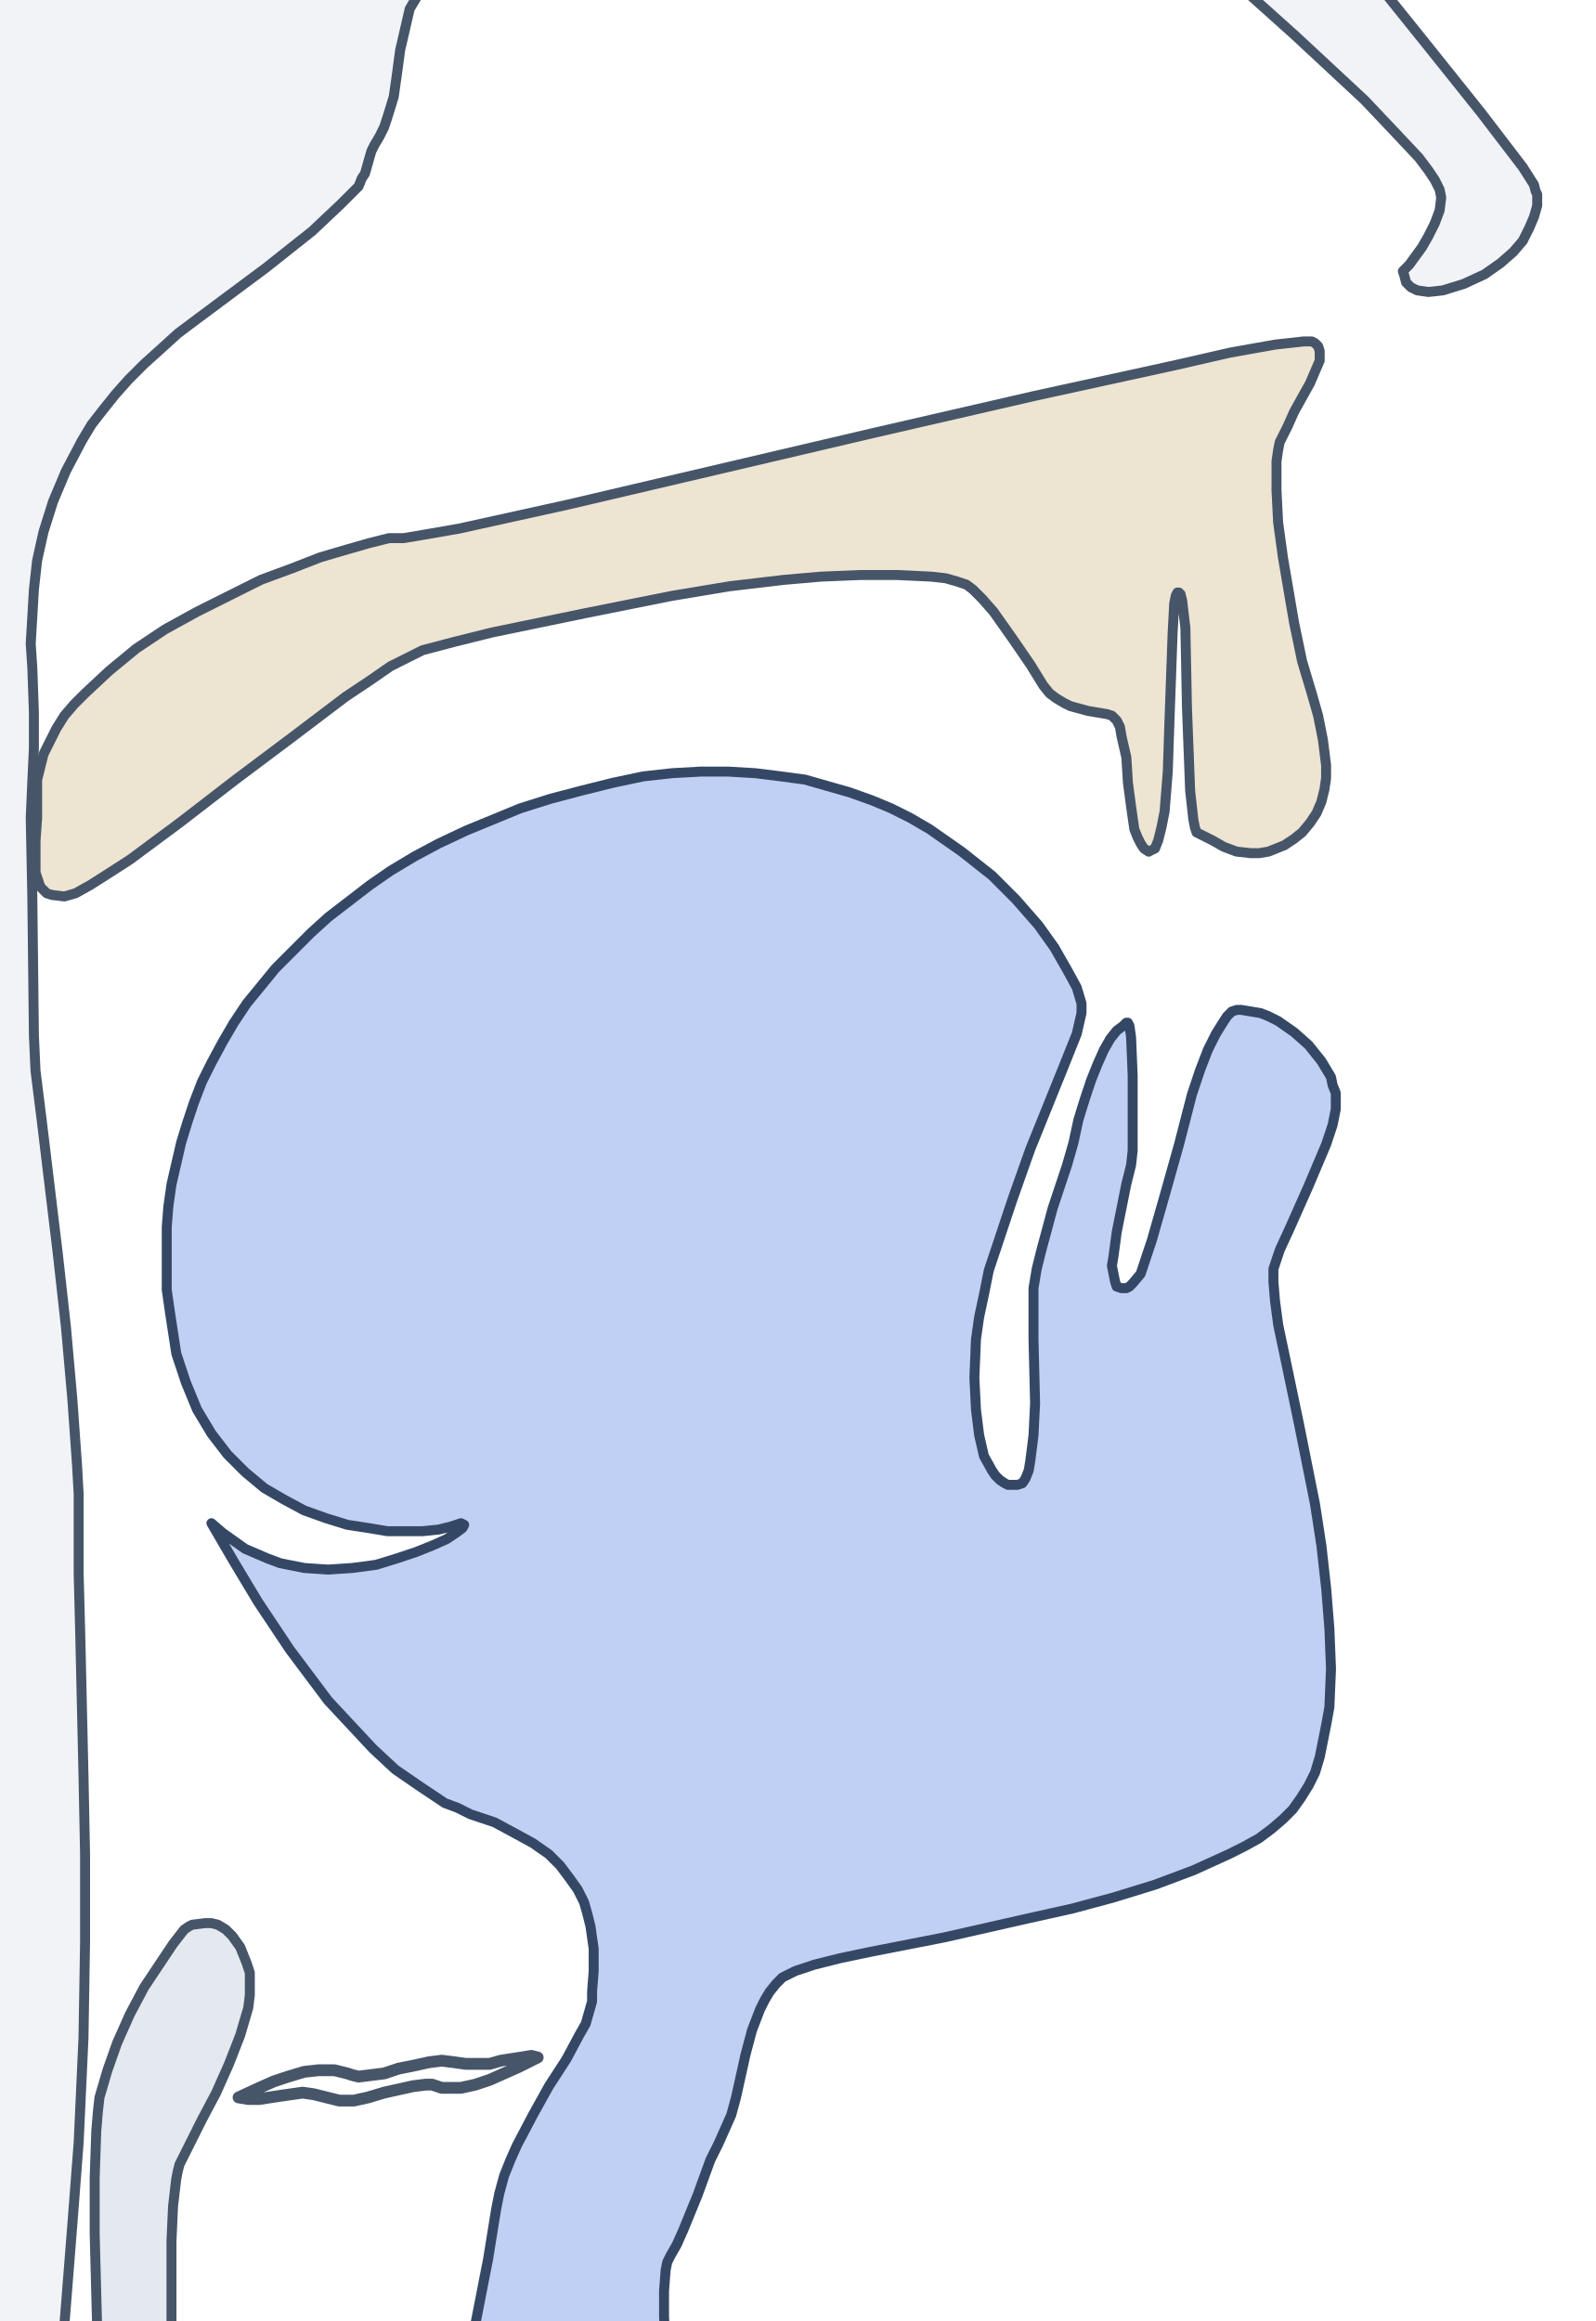
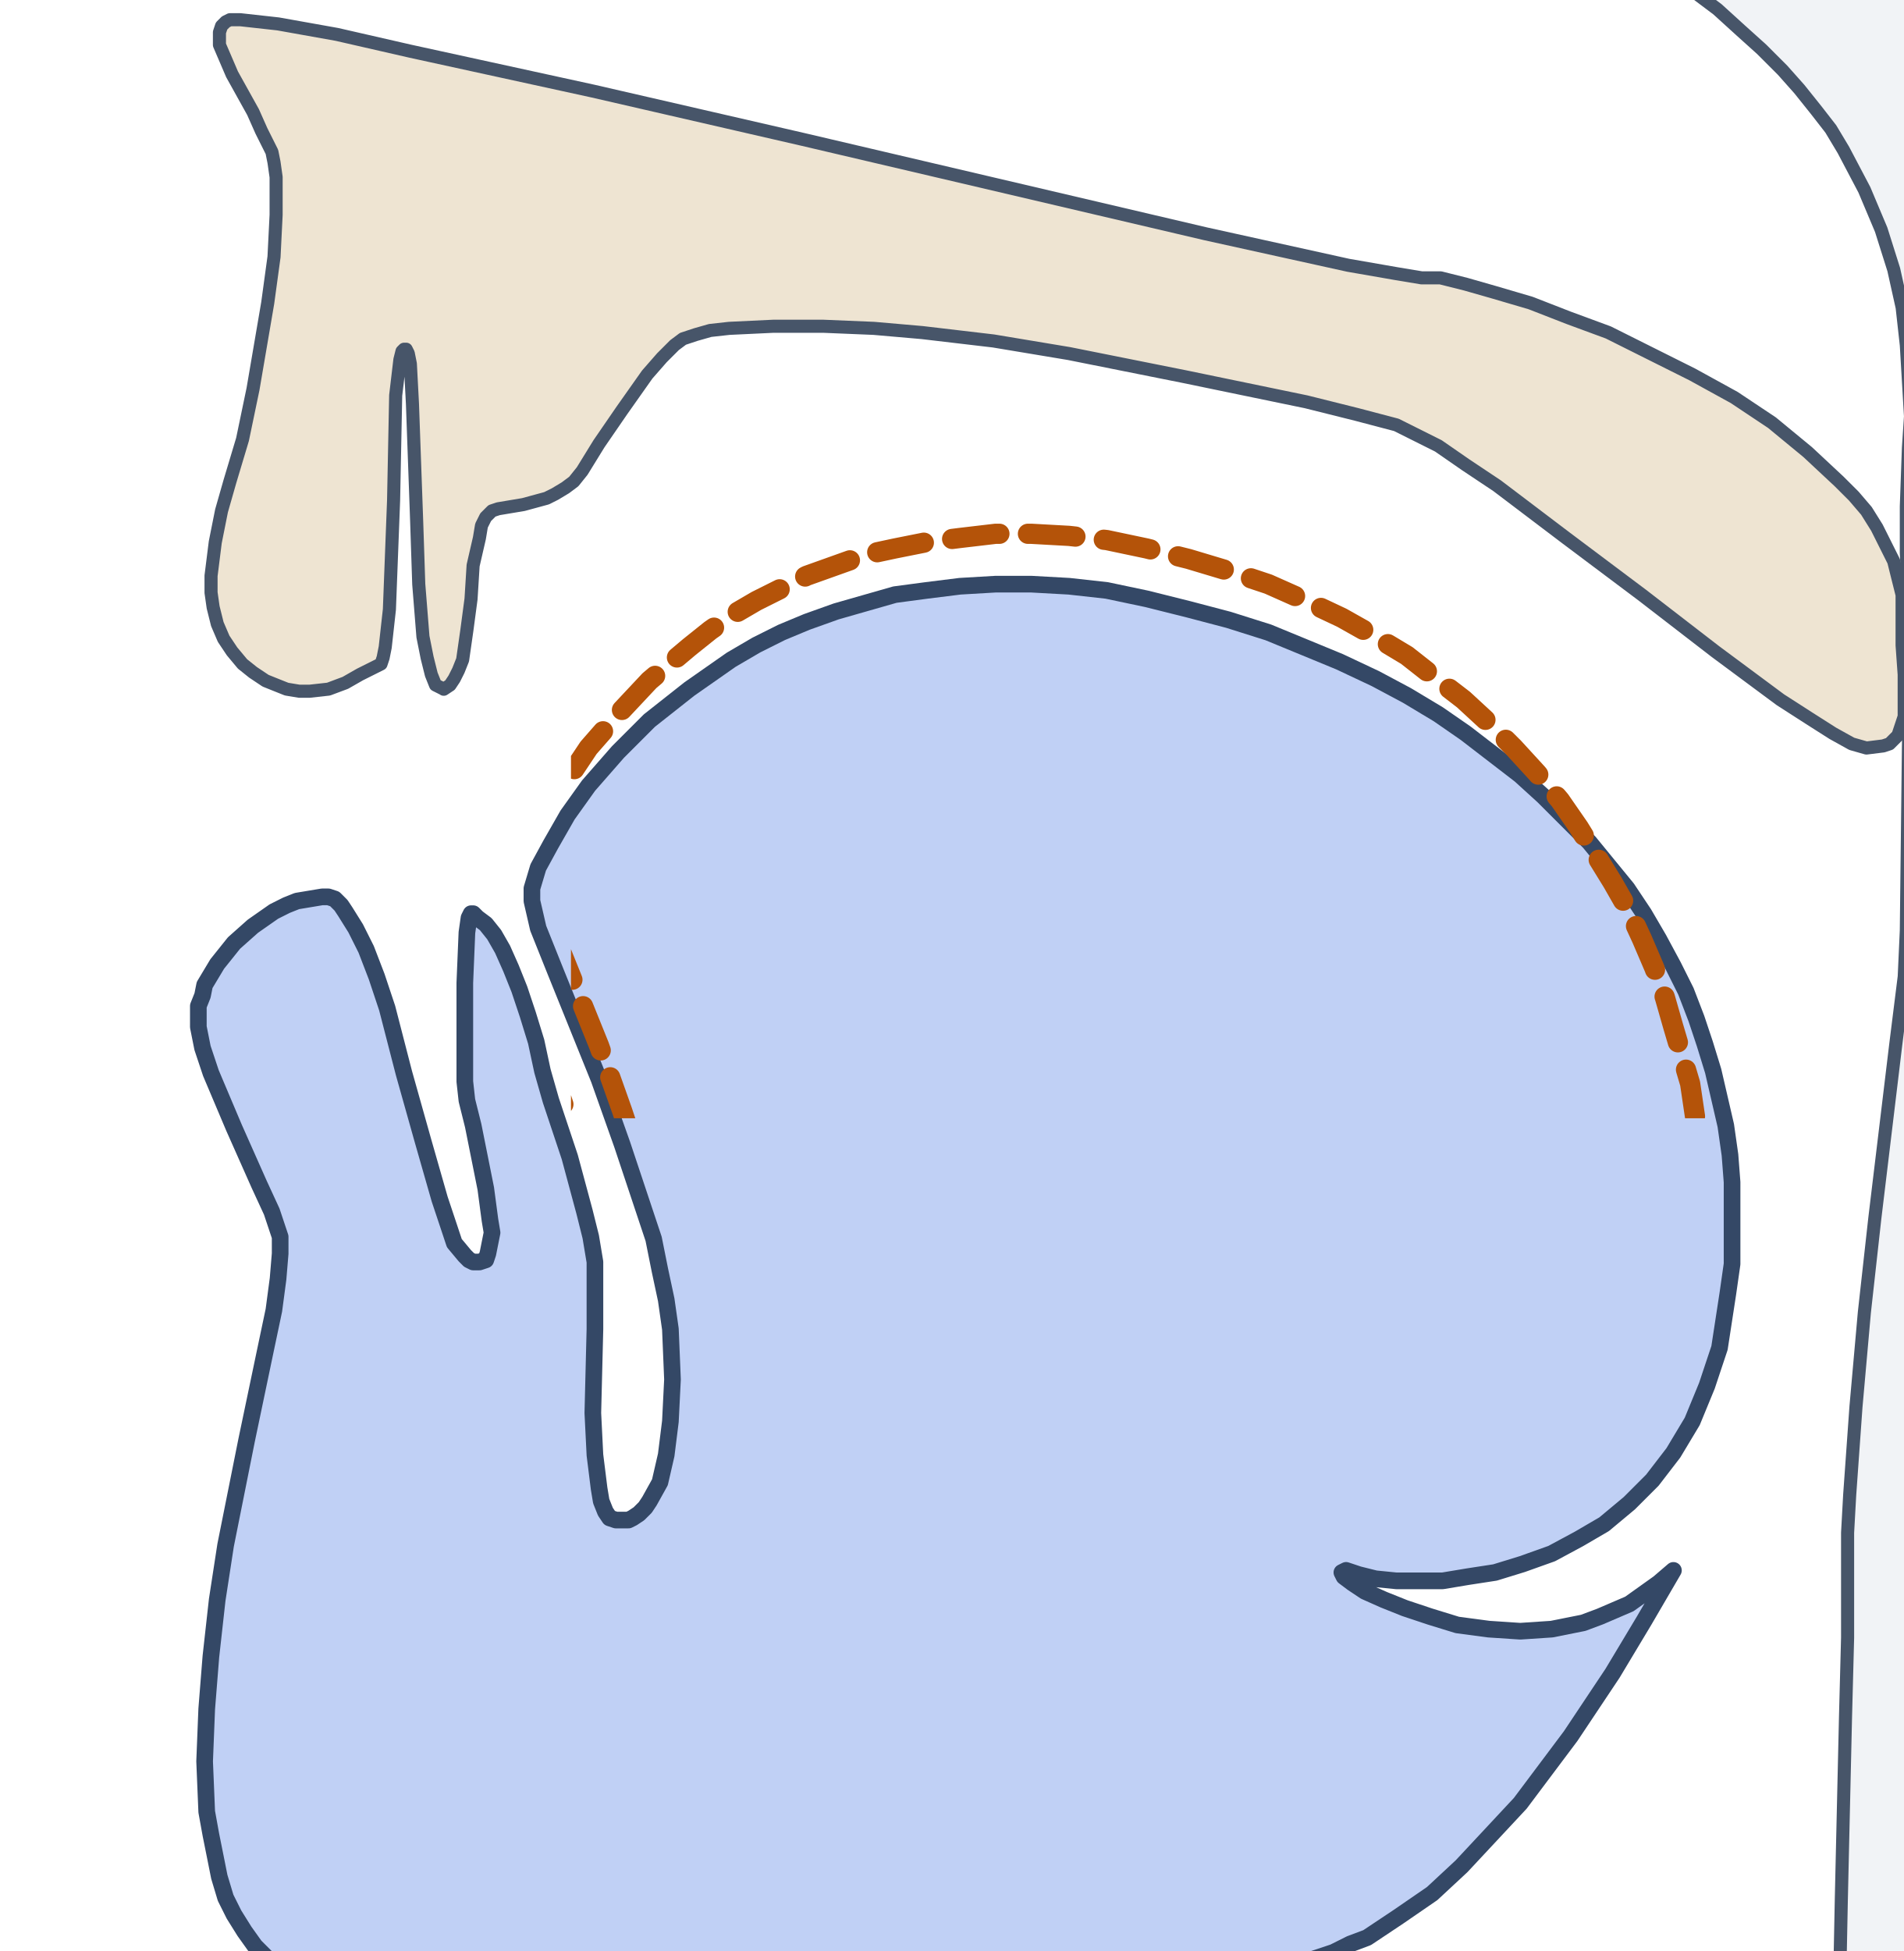
- <svg xmlns="http://www.w3.org/2000/svg" viewBox="88 90 88 128" id="svg2" height="640" width="440" version="1.0">
-   <defs id="defs4">
-     <pattern y="0" x="0" height="6" width="6" patternUnits="userSpaceOnUse" id="WMFhbasepattern" />
+ <svg xmlns="http://www.w3.org/2000/svg" width="400" height="410" viewBox="10 108 80 82" version="1.1">
+   <defs>
+     <clipPath id="comparison-region">
+       <rect x="98" y="120" width="48" height="35" />
+     </clipPath>
  </defs>
-   <path id="path7" d="m 98.249,244.475 0,0 -0.176,-5.115 -0.441,-11.465 -0.177,-6.262 0,-5.644 0,-2.381 0.088,-1.94 0.176,-1.499 0.088,-0.441 0.088,-0.353 0,0 1.235,-2.469 0.794,-1.499 0.706,-1.587 0.618,-1.588 0.441,-1.499 0.088,-0.706 0,-0.618 0,-0.617 -0.176,-0.529 0,0 -0.353,-0.882 -0.441,-0.617 -0.353,-0.353 -0.441,-0.265 -0.353,-0.088 -0.353,0 -0.706,0.088 0,0 -0.176,0.088 -0.265,0.177 -0.617,0.794 -0.706,1.058 -0.882,1.323 -0.794,1.499 -0.706,1.587 -0.529,1.499 -0.441,1.499 0,0 -0.088,0.794 -0.088,1.058 -0.088,2.558 0,3.087 0.088,3.352 0.176,6.791 0,2.91 0,2.381 0,0 -0.176,9.878 -0.088,5.997 5.027,0 z" style="fill:#e4e9ef;fill-opacity:1;fill-rule:nonzero;stroke:#475569;stroke-width:0.55;stroke-linecap:round;stroke-linejoin:round;stroke-miterlimit:4;stroke-dasharray:none;stroke-opacity:1" />
-   <path id="path9" d="m 88.988,244.475 0,0 1.499,-14.199 1.058,-11.994 0.441,-5.556 0.353,-4.586 0,0 0.264,-5.732 0.088,-5.292 0,-4.851 -0.088,-4.41 -0.176,-7.673 -0.088,-3.352 0,-2.91 0,0 0,-1.499 -0.088,-1.588 -0.264,-3.704 -0.353,-3.969 -0.441,-3.969 -0.882,-7.32 -0.353,-2.822 -0.088,-1.94 0,0 -0.088,-7.673 -0.088,-4.321 0.088,-2.029 0.088,-1.852 0,0 0,-0.97 0,-0.97 -0.088,-2.469 -0.088,-1.323 0.088,-1.499 0.088,-1.499 0.176,-1.587 0.353,-1.588 0.529,-1.676 0.706,-1.676 0.882,-1.676 0.529,-0.882 0.617,-0.794 0.706,-0.882 0.706,-0.794 0.882,-0.882 0.882,-0.794 0.97,-0.882 1.058,-0.794 0,0 3.792,-2.822 2.558,-2.029 1.588,-1.499 0.529,-0.529 0.441,-0.441 0.176,-0.441 0.176,-0.265 0.176,-0.617 0.176,-0.617 0.176,-0.353 0.265,-0.441 0,0 0.264,-0.529 0.176,-0.529 0.353,-1.147 0.176,-1.234 0.176,-1.323 0.265,-1.146 0.264,-1.147 0.264,-0.441 0.265,-0.441 0.353,-0.441 0.441,-0.265 0,0 1.676,-0.794 2.91,-1.058 3.704,-1.411 4.233,-1.411 4.145,-1.323 3.881,-1.058 1.764,-0.441 1.411,-0.265 1.147,-0.176 0.882,0 0,0 1.676,0.264 2.117,0.618 2.558,0.882 2.734,0.97 2.646,1.235 2.646,1.323 1.146,0.617 1.058,0.706 0.97,0.618 0.794,0.706 0,0 3.44,3.087 3.792,3.528 1.587,1.676 1.411,1.499 0.529,0.706 0.353,0.529 0.264,0.529 0.088,0.441 0,0 -0.088,0.706 -0.264,0.706 -0.353,0.706 -0.353,0.618 -0.706,0.97 -0.353,0.353 0,0 0.088,0.264 0.088,0.353 0.265,0.265 0.353,0.176 0.618,0.088 0.794,-0.088 1.146,-0.353 0,0 1.147,-0.529 0.882,-0.618 0.706,-0.617 0.529,-0.617 0.353,-0.706 0.264,-0.618 0.177,-0.618 0,-0.617 0,0 -0.088,-0.176 -0.088,-0.353 -0.617,-0.97 -2.293,-2.998 -3.175,-3.969 -3.616,-4.498 -7.144,-8.731 -2.646,-3.351 -0.794,-1.147 -0.529,-0.794 0,0 -0.264,-0.618 -0.176,-0.617 -0.088,-0.706 -0.088,-0.794 0,-1.676 0.176,-1.764 0.353,-3.881 0.088,-2.028 0,-2.029 0,0 -0.088,-0.97 -0.176,-1.058 -0.441,-1.94 -0.617,-1.852 -0.617,-1.764 -0.706,-1.411 -0.529,-1.147 -0.529,-0.97 0,0 -0.177,-0.706 -0.706,-1.94 -1.146,-2.91 -0.794,-1.852 -0.97,-1.94 -1.058,-2.205 -1.235,-2.205 -1.411,-2.381 -1.587,-2.469 -1.764,-2.558 -1.94,-2.558 -2.117,-2.558 -2.381,-2.558 -2.558,-2.469 -2.734,-2.381 -1.499,-1.147 -1.499,-1.147 -1.587,-1.147 -1.588,-1.058 -1.676,-1.058 -1.764,-0.97 -1.764,-0.97 -1.852,-0.97 -1.94,-0.794 L 108.303,4.674 106.274,3.969 104.157,3.263 102.041,2.646 99.748,2.028 97.455,1.587 95.074,1.147 92.604,0.794 90.135,0.529 87.577,0.353 84.931,0.265 82.197,0.176 79.375,0.265 76.553,0.441 73.643,0.706 70.556,1.058 l -2.999,0.529 -3.175,0.529 -3.263,0.706 0,0 -3.175,0.794 -3.175,0.794 -2.998,0.794 -2.822,0.97 -2.822,0.882 -2.646,0.97 -2.557,0.97 -2.469,1.058 -2.381,1.058 -2.205,1.058 -2.205,1.147 -2.117,1.147 -1.94,1.147 -1.94,1.235 -1.764,1.235 -1.764,1.235 -1.587,1.235 -1.587,1.323 -1.499,1.235 -1.323,1.323 -1.323,1.323 -1.323,1.323 -1.147,1.411 -1.147,1.323 -0.97,1.411 -0.97,1.323 -0.97,1.411 -0.794,1.411 -1.587,2.734 -1.235,2.822 -1.147,2.734 -0.882,2.822 -0.794,2.646 -0.529,2.646 -0.441,2.646 -0.353,2.558 -0.176,2.469 -0.088,2.293 -0.088,2.293 0.088,2.117 0.176,3.881 0.176,3.263 0.176,2.557 0,0 0.176,2.469 0.441,2.999 0.617,3.439 0.794,3.881 1.058,4.057 1.147,4.321 1.411,4.41 1.499,4.41 1.676,4.498 1.764,4.233 1.94,4.057 0.97,1.941 0.97,1.852 1.058,1.764 1.058,1.676 1.058,1.499 1.147,1.411 1.058,1.323 1.147,1.146 1.147,0.97 1.147,0.794 0,0 1.147,0.794 1.147,0.882 1.235,0.882 1.147,1.058 2.381,2.205 2.381,2.469 2.293,2.646 2.205,2.646 2.117,2.734 2.028,2.822 1.852,2.646 1.676,2.558 1.587,2.381 1.323,2.117 1.852,3.351 0.529,1.058 0.264,0.618 0,0 0.177,0.441 0.264,0.618 0.794,1.764 1.058,2.293 0.529,1.411 0.529,1.411 0.441,1.587 0.441,1.676 0.353,1.852 0.265,1.852 0.088,1.852 -0.088,2.028 -0.176,2.029 -0.441,2.117 0,0 -1.323,5.556 -1.676,7.761 -3.881,18.256 -4.763,23.107 45.156,0 z" style="fill:#f1f3f6;fill-opacity:1;fill-rule:nonzero;stroke:#475569;stroke-width:0.55;stroke-linecap:round;stroke-linejoin:round;stroke-miterlimit:4;stroke-dasharray:none;stroke-opacity:1" />
-   <path id="path11" d="m 112.095,205.052 0,0 -0.265,-0.088 -0.353,0 -0.706,0.088 -0.794,0.177 -0.794,0.176 -0.882,0.265 -0.794,0.176 -0.794,0 -0.353,-0.088 -0.353,-0.088 0,0 -0.706,-0.176 -0.617,-0.088 -0.618,0.088 -0.618,0.088 -1.146,0.176 -0.618,0 -0.529,-0.088 0,0 1.146,-0.529 0.794,-0.353 0.794,-0.264 0.882,-0.265 0.794,-0.088 0.882,0 0.353,0.088 0.353,0.088 0,0 0.264,0.088 0.353,0.088 0.706,-0.088 0.706,-0.088 0.794,-0.264 0.882,-0.176 0.794,-0.176 0.706,-0.088 0.706,0.088 0,0 0.617,0.088 0.706,0 0.618,0 0.618,-0.177 1.146,-0.176 0.529,-0.088 0.353,0.088 0,0 -1.058,0.529 -1.587,0.706 -0.794,0.265 -0.794,0.176 -0.706,0 -0.353,0 -0.264,-0.088 0,0 z" style="fill:none;stroke:#475569;stroke-width:0.65;stroke-linecap:round;stroke-linejoin:round;stroke-miterlimit:4;stroke-dasharray:none;stroke-opacity:1" />
-   <path id="path13" d="m 151.342,136.966 0,0 0.176,-0.088 0.176,-0.088 0.176,-0.441 0.176,-0.706 0.176,-0.882 0.176,-2.205 0.088,-2.646 0.177,-4.939 0.088,-1.676 0.088,-0.441 0.088,-0.176 0,0 0.088,0 0.088,0.088 0.088,0.353 0.177,1.499 0.088,4.41 0.176,4.586 0.176,1.587 0.088,0.441 0.088,0.264 0,0 0.882,0.441 0.618,0.353 0.706,0.264 0.794,0.088 0.441,0 0.529,-0.088 0.441,-0.176 0.441,-0.177 0.529,-0.353 0.441,-0.353 0,0 0.441,-0.529 0.353,-0.529 0.265,-0.617 0.176,-0.706 0.088,-0.617 0,-0.706 -0.177,-1.411 -0.264,-1.323 -0.353,-1.235 -0.529,-1.764 0,0 -0.441,-2.117 -0.618,-3.616 -0.265,-1.94 -0.088,-1.764 0,-1.588 0.088,-0.617 0.088,-0.441 0,0 0.441,-0.882 0.353,-0.794 0.882,-1.587 0.265,-0.618 0.265,-0.617 0,-0.529 -0.088,-0.265 -0.176,-0.176 0,0 -0.176,-0.088 -0.441,0 -1.587,0.176 -2.469,0.441 -3.087,0.706 -7.673,1.676 -8.819,2.029 -16.933,3.969 -5.997,1.323 -2.028,0.353 -1.058,0.176 0,0 -0.794,0 -1.058,0.265 -1.234,0.353 -1.499,0.441 -1.587,0.618 -1.676,0.618 -1.764,0.882 -1.764,0.882 -1.764,0.97 -1.587,1.058 -1.499,1.235 -1.323,1.235 -0.618,0.617 -0.529,0.618 -0.441,0.706 -0.353,0.706 -0.353,0.706 -0.176,0.706 -0.177,0.706 0,0.794 0,0 0,1.323 -0.088,1.235 0,0.97 0,0.794 0.176,0.529 0.088,0.265 0.176,0.176 0.177,0.177 0.264,0.088 0.706,0.088 0,0 0.617,-0.176 0.794,-0.441 0.97,-0.617 1.235,-0.794 2.734,-2.028 3.087,-2.381 3.175,-2.381 2.911,-2.205 1.323,-0.882 1.147,-0.794 1.058,-0.529 0.706,-0.353 0,0 1.676,-0.441 2.117,-0.529 5.116,-1.058 4.851,-0.97 3.175,-0.529 0,0 2.999,-0.353 2.029,-0.177 2.117,-0.088 2.117,0 1.852,0.088 0.794,0.088 0.618,0.176 0.529,0.176 0.353,0.264 0,0 0.529,0.529 0.618,0.706 1.058,1.499 0.97,1.411 0.706,1.146 0,0 0.353,0.441 0.353,0.264 0.441,0.265 0.353,0.176 0.97,0.264 1.058,0.177 0,0 0.264,0.088 0.265,0.265 0.176,0.353 0.088,0.529 0.264,1.147 0.088,1.411 0.176,1.323 0.177,1.235 0.176,0.441 0.177,0.353 0.176,0.265 0.265,0.176 0,0 z" style="fill:#eee4d2;fill-opacity:1;fill-rule:nonzero;stroke:#475569;stroke-width:0.55;stroke-linecap:round;stroke-linejoin:round;stroke-miterlimit:4;stroke-dasharray:none;stroke-opacity:1" />
-   <path id="path15" d="m 122.237,244.475 0,0 1.235,-7.673 0.97,-6.173 0.353,-2.558 0.176,-1.94 0,0 0,-1.587 0,-1.764 -0.264,-3.439 -0.088,-1.588 0,-1.411 0.088,-1.146 0.088,-0.441 0.176,-0.353 0,0 0.353,-0.618 0.353,-0.794 0.794,-1.941 0.706,-1.94 0.441,-0.882 0.353,-0.794 0,0 0.353,-0.794 0.264,-0.97 0.529,-2.381 0.353,-1.323 0.441,-1.147 0.265,-0.529 0.265,-0.441 0.353,-0.441 0.353,-0.353 0,0 0.706,-0.353 1.058,-0.353 1.411,-0.353 1.676,-0.353 4.057,-0.794 4.674,-1.058 2.381,-0.529 2.293,-0.617 2.293,-0.706 2.117,-0.794 1.94,-0.882 0.882,-0.441 0.794,-0.441 0.706,-0.529 0.618,-0.529 0.529,-0.529 0.441,-0.618 0,0 0.441,-0.706 0.353,-0.706 0.265,-0.882 0.176,-0.882 0.177,-0.882 0.176,-0.97 0.088,-2.117 -0.088,-2.205 -0.176,-2.205 -0.265,-2.381 -0.353,-2.293 -0.882,-4.409 -0.794,-3.792 -0.353,-1.676 -0.176,-1.323 -0.088,-1.058 0,-0.706 0,0 0.353,-1.058 0.529,-1.147 1.058,-2.381 0.97,-2.293 0.353,-1.058 0.176,-0.882 0,0 0,-0.441 0,-0.441 -0.176,-0.441 -0.088,-0.441 -0.529,-0.882 -0.706,-0.882 -0.794,-0.706 -0.882,-0.617 -0.529,-0.265 -0.441,-0.176 -0.529,-0.088 -0.529,-0.088 0,0 -0.264,0 -0.265,0.088 -0.265,0.265 -0.176,0.265 -0.441,0.706 -0.441,0.882 -0.441,1.147 -0.441,1.323 -0.706,2.734 -0.794,2.822 -0.706,2.469 -0.353,1.058 -0.264,0.794 -0.441,0.529 -0.176,0.176 -0.176,0.088 0,0 -0.264,0 -0.265,-0.088 -0.088,-0.264 -0.088,-0.441 -0.088,-0.441 0.088,-0.529 0.176,-1.323 0.529,-2.646 0.264,-1.058 0.088,-0.794 0,0 0,-4.145 -0.088,-2.117 -0.088,-0.617 -0.088,-0.176 -0.088,0 0,0 -0.176,0.176 -0.353,0.264 -0.353,0.441 -0.353,0.617 -0.353,0.794 -0.353,0.882 -0.353,1.058 -0.353,1.146 0,0 -0.265,1.235 -0.353,1.234 -0.794,2.381 -0.618,2.293 -0.264,1.058 -0.176,1.058 0,0 0,1.235 0,1.587 0.088,3.528 -0.088,1.764 -0.176,1.411 -0.088,0.529 -0.176,0.441 -0.177,0.265 -0.264,0.088 0,0 -0.264,0 -0.265,0 -0.176,-0.088 -0.264,-0.176 -0.265,-0.264 -0.176,-0.265 -0.441,-0.794 -0.264,-1.147 -0.176,-1.411 -0.088,-1.764 0.088,-2.117 0,0 0.176,-1.235 0.264,-1.235 0.265,-1.323 0.441,-1.323 0.882,-2.646 0.97,-2.734 1.852,-4.586 0.706,-1.764 0.264,-1.147 0,0 0,-0.529 -0.264,-0.882 -0.529,-0.97 -0.706,-1.235 -0.882,-1.234 -1.235,-1.411 -1.323,-1.323 -1.676,-1.323 -0.882,-0.617 -0.882,-0.617 -1.058,-0.618 -1.058,-0.529 -1.058,-0.441 -1.235,-0.441 -1.234,-0.353 -1.235,-0.353 -1.323,-0.176 -1.411,-0.176 -1.499,-0.088 -1.499,0 -1.587,0.088 -1.587,0.176 -1.676,0.353 -1.764,0.441 0,0 -1.676,0.441 -1.676,0.529 -1.499,0.617 -1.499,0.618 -1.499,0.706 -1.323,0.706 -1.323,0.794 -1.147,0.794 -1.146,0.882 -1.146,0.882 -0.97,0.882 -0.97,0.97 -0.97,0.97 -0.794,0.97 -0.794,0.97 -0.706,1.058 -0.618,1.058 -0.617,1.146 -0.529,1.058 -0.441,1.147 -0.353,1.058 -0.353,1.147 -0.265,1.146 -0.265,1.146 -0.176,1.235 -0.088,1.146 0,1.146 0,1.147 0,1.147 0.176,1.234 0.176,1.147 0.176,1.147 0,0 0.265,0.794 0.264,0.794 0.617,1.499 0.794,1.323 0.882,1.147 0.97,0.97 1.058,0.882 1.058,0.617 1.146,0.617 1.235,0.441 1.147,0.353 1.146,0.176 1.058,0.176 1.058,0 0.882,0 0.882,-0.088 0.706,-0.176 0,0 0.529,-0.177 0.176,0.088 0,0 -0.088,0.176 -0.353,0.265 -0.529,0.353 -0.794,0.353 -0.882,0.353 -1.058,0.353 -1.147,0.353 -1.323,0.176 -1.323,0.088 -1.323,-0.088 -1.323,-0.264 -0.706,-0.264 -0.617,-0.265 -0.617,-0.265 -0.618,-0.441 -0.618,-0.441 -0.617,-0.529 0,0 1.235,2.117 1.323,2.205 1.764,2.646 1.058,1.411 1.058,1.411 1.234,1.323 1.235,1.323 1.234,1.147 1.411,0.97 1.323,0.882 0.706,0.265 0.706,0.353 0,0 1.323,0.441 1.146,0.618 0.97,0.529 0.882,0.618 0.618,0.618 0.529,0.706 0.441,0.617 0.353,0.706 0.176,0.617 0.177,0.706 0.176,1.235 0,1.234 -0.088,1.147 0,0 0,0.529 -0.176,0.618 -0.176,0.617 -0.353,0.617 -0.706,1.323 -0.97,1.499 -0.882,1.588 -0.882,1.676 -0.353,0.794 -0.353,0.882 -0.264,0.97 -0.176,0.882 0,0 -0.441,2.734 -0.794,4.057 -2.293,10.407 -2.293,9.878 -0.882,3.616 -0.529,1.94 14.111,0 z" style="fill:#c0d0f5;fill-opacity:1;fill-rule:nonzero;stroke:#344866;stroke-width:0.55;stroke-linecap:round;stroke-linejoin:round;stroke-miterlimit:4;stroke-dasharray:none;stroke-opacity:1" />
+   <g transform="translate(180 0) scale(-1 1)">
+     <path id="path7" d="m 98.249,244.475 0,0 -0.176,-5.115 -0.441,-11.465 -0.177,-6.262 0,-5.644 0,-2.381 0.088,-1.94 0.176,-1.499 0.088,-0.441 0.088,-0.353 0,0 1.235,-2.469 0.794,-1.499 0.706,-1.587 0.618,-1.588 0.441,-1.499 0.088,-0.706 0,-0.618 0,-0.617 -0.176,-0.529 0,0 -0.353,-0.882 -0.441,-0.617 -0.353,-0.353 -0.441,-0.265 -0.353,-0.088 -0.353,0 -0.706,0.088 0,0 -0.176,0.088 -0.265,0.177 -0.617,0.794 -0.706,1.058 -0.882,1.323 -0.794,1.499 -0.706,1.587 -0.529,1.499 -0.441,1.499 0,0 -0.088,0.794 -0.088,1.058 -0.088,2.558 0,3.087 0.088,3.352 0.176,6.791 0,2.91 0,2.381 0,0 -0.176,9.878 -0.088,5.997 5.027,0 z" style="fill:#e4e9ef;fill-opacity:1;fill-rule:nonzero;stroke:#475569;stroke-width:0.55;stroke-linecap:round;stroke-linejoin:round;stroke-miterlimit:4;stroke-dasharray:none;stroke-opacity:1" />
+     <path id="path9" d="m 88.988,244.475 0,0 1.499,-14.199 1.058,-11.994 0.441,-5.556 0.353,-4.586 0,0 0.264,-5.732 0.088,-5.292 0,-4.851 -0.088,-4.41 -0.176,-7.673 -0.088,-3.352 0,-2.91 0,0 0,-1.499 -0.088,-1.588 -0.264,-3.704 -0.353,-3.969 -0.441,-3.969 -0.882,-7.32 -0.353,-2.822 -0.088,-1.94 0,0 -0.088,-7.673 -0.088,-4.321 0.088,-2.029 0.088,-1.852 0,0 0,-0.97 0,-0.97 -0.088,-2.469 -0.088,-1.323 0.088,-1.499 0.088,-1.499 0.176,-1.587 0.353,-1.588 0.529,-1.676 0.706,-1.676 0.882,-1.676 0.529,-0.882 0.617,-0.794 0.706,-0.882 0.706,-0.794 0.882,-0.882 0.882,-0.794 0.97,-0.882 1.058,-0.794 0,0 3.792,-2.822 2.558,-2.029 1.588,-1.499 0.529,-0.529 0.441,-0.441 0.176,-0.441 0.176,-0.265 0.176,-0.617 0.176,-0.617 0.176,-0.353 0.265,-0.441 0,0 0.264,-0.529 0.176,-0.529 0.353,-1.147 0.176,-1.234 0.176,-1.323 0.265,-1.146 0.264,-1.147 0.264,-0.441 0.265,-0.441 0.353,-0.441 0.441,-0.265 0,0 1.676,-0.794 2.91,-1.058 3.704,-1.411 4.233,-1.411 4.145,-1.323 3.881,-1.058 1.764,-0.441 1.411,-0.265 1.147,-0.176 0.882,0 0,0 1.676,0.264 2.117,0.618 2.558,0.882 2.734,0.97 2.646,1.235 2.646,1.323 1.146,0.617 1.058,0.706 0.97,0.618 0.794,0.706 0,0 3.44,3.087 3.792,3.528 1.587,1.676 1.411,1.499 0.529,0.706 0.353,0.529 0.264,0.529 0.088,0.441 0,0 -0.088,0.706 -0.264,0.706 -0.353,0.706 -0.353,0.618 -0.706,0.97 -0.353,0.353 0,0 0.088,0.264 0.088,0.353 0.265,0.265 0.353,0.176 0.618,0.088 0.794,-0.088 1.146,-0.353 0,0 1.147,-0.529 0.882,-0.618 0.706,-0.617 0.529,-0.617 0.353,-0.706 0.264,-0.618 0.177,-0.618 0,-0.617 0,0 -0.088,-0.176 -0.088,-0.353 -0.617,-0.97 -2.293,-2.998 -3.175,-3.969 -3.616,-4.498 -7.144,-8.731 -2.646,-3.351 -0.794,-1.147 -0.529,-0.794 0,0 -0.264,-0.618 -0.176,-0.617 -0.088,-0.706 -0.088,-0.794 0,-1.676 0.176,-1.764 0.353,-3.881 0.088,-2.028 0,-2.029 0,0 -0.088,-0.97 -0.176,-1.058 -0.441,-1.94 -0.617,-1.852 -0.617,-1.764 -0.706,-1.411 -0.529,-1.147 -0.529,-0.97 0,0 -0.177,-0.706 -0.706,-1.94 -1.146,-2.91 -0.794,-1.852 -0.97,-1.94 -1.058,-2.205 -1.235,-2.205 -1.411,-2.381 -1.587,-2.469 -1.764,-2.558 -1.94,-2.558 -2.117,-2.558 -2.381,-2.558 -2.558,-2.469 -2.734,-2.381 -1.499,-1.147 -1.499,-1.147 -1.587,-1.147 -1.588,-1.058 -1.676,-1.058 -1.764,-0.97 -1.764,-0.97 -1.852,-0.97 -1.94,-0.794 L 108.303,4.674 106.274,3.969 104.157,3.263 102.041,2.646 99.748,2.028 97.455,1.587 95.074,1.147 92.604,0.794 90.135,0.529 87.577,0.353 84.931,0.265 82.197,0.176 79.375,0.265 76.553,0.441 73.643,0.706 70.556,1.058 l -2.999,0.529 -3.175,0.529 -3.263,0.706 0,0 -3.175,0.794 -3.175,0.794 -2.998,0.794 -2.822,0.97 -2.822,0.882 -2.646,0.97 -2.557,0.97 -2.469,1.058 -2.381,1.058 -2.205,1.058 -2.205,1.147 -2.117,1.147 -1.94,1.147 -1.94,1.235 -1.764,1.235 -1.764,1.235 -1.587,1.235 -1.587,1.323 -1.499,1.235 -1.323,1.323 -1.323,1.323 -1.323,1.323 -1.147,1.411 -1.147,1.323 -0.97,1.411 -0.97,1.323 -0.97,1.411 -0.794,1.411 -1.587,2.734 -1.235,2.822 -1.147,2.734 -0.882,2.822 -0.794,2.646 -0.529,2.646 -0.441,2.646 -0.353,2.558 -0.176,2.469 -0.088,2.293 -0.088,2.293 0.088,2.117 0.176,3.881 0.176,3.263 0.176,2.557 0,0 0.176,2.469 0.441,2.999 0.617,3.439 0.794,3.881 1.058,4.057 1.147,4.321 1.411,4.41 1.499,4.41 1.676,4.498 1.764,4.233 1.94,4.057 0.97,1.941 0.97,1.852 1.058,1.764 1.058,1.676 1.058,1.499 1.147,1.411 1.058,1.323 1.147,1.146 1.147,0.97 1.147,0.794 0,0 1.147,0.794 1.147,0.882 1.235,0.882 1.147,1.058 2.381,2.205 2.381,2.469 2.293,2.646 2.205,2.646 2.117,2.734 2.028,2.822 1.852,2.646 1.676,2.558 1.587,2.381 1.323,2.117 1.852,3.351 0.529,1.058 0.264,0.618 0,0 0.177,0.441 0.264,0.618 0.794,1.764 1.058,2.293 0.529,1.411 0.529,1.411 0.441,1.587 0.441,1.676 0.353,1.852 0.265,1.852 0.088,1.852 -0.088,2.028 -0.176,2.029 -0.441,2.117 0,0 -1.323,5.556 -1.676,7.761 -3.881,18.256 -4.763,23.107 45.156,0 z" style="fill:#f1f3f6;fill-opacity:1;fill-rule:nonzero;stroke:#475569;stroke-width:0.55;stroke-linecap:round;stroke-linejoin:round;stroke-miterlimit:4;stroke-dasharray:none;stroke-opacity:1" />
+     <path id="path11" d="m 112.095,205.052 0,0 -0.265,-0.088 -0.353,0 -0.706,0.088 -0.794,0.177 -0.794,0.176 -0.882,0.265 -0.794,0.176 -0.794,0 -0.353,-0.088 -0.353,-0.088 0,0 -0.706,-0.176 -0.617,-0.088 -0.618,0.088 -0.618,0.088 -1.146,0.176 -0.618,0 -0.529,-0.088 0,0 1.146,-0.529 0.794,-0.353 0.794,-0.264 0.882,-0.265 0.794,-0.088 0.882,0 0.353,0.088 0.353,0.088 0,0 0.264,0.088 0.353,0.088 0.706,-0.088 0.706,-0.088 0.794,-0.264 0.882,-0.176 0.794,-0.176 0.706,-0.088 0.706,0.088 0,0 0.617,0.088 0.706,0 0.618,0 0.618,-0.177 1.146,-0.176 0.529,-0.088 0.353,0.088 0,0 -1.058,0.529 -1.587,0.706 -0.794,0.265 -0.794,0.176 -0.706,0 -0.353,0 -0.264,-0.088 0,0 z" style="fill:none;stroke:#475569;stroke-width:0.65;stroke-linecap:round;stroke-linejoin:round;stroke-miterlimit:4;stroke-dasharray:none;stroke-opacity:1" />
+     <path id="path13" d="m 151.342,136.966 0,0 0.176,-0.088 0.176,-0.088 0.176,-0.441 0.176,-0.706 0.176,-0.882 0.176,-2.205 0.088,-2.646 0.177,-4.939 0.088,-1.676 0.088,-0.441 0.088,-0.176 0,0 0.088,0 0.088,0.088 0.088,0.353 0.177,1.499 0.088,4.41 0.176,4.586 0.176,1.587 0.088,0.441 0.088,0.264 0,0 0.882,0.441 0.618,0.353 0.706,0.264 0.794,0.088 0.441,0 0.529,-0.088 0.441,-0.176 0.441,-0.177 0.529,-0.353 0.441,-0.353 0,0 0.441,-0.529 0.353,-0.529 0.265,-0.617 0.176,-0.706 0.088,-0.617 0,-0.706 -0.177,-1.411 -0.264,-1.323 -0.353,-1.235 -0.529,-1.764 0,0 -0.441,-2.117 -0.618,-3.616 -0.265,-1.94 -0.088,-1.764 0,-1.588 0.088,-0.617 0.088,-0.441 0,0 0.441,-0.882 0.353,-0.794 0.882,-1.587 0.265,-0.618 0.265,-0.617 0,-0.529 -0.088,-0.265 -0.176,-0.176 0,0 -0.176,-0.088 -0.441,0 -1.587,0.176 -2.469,0.441 -3.087,0.706 -7.673,1.676 -8.819,2.029 -16.933,3.969 -5.997,1.323 -2.028,0.353 -1.058,0.176 0,0 -0.794,0 -1.058,0.265 -1.234,0.353 -1.499,0.441 -1.587,0.618 -1.676,0.618 -1.764,0.882 -1.764,0.882 -1.764,0.97 -1.587,1.058 -1.499,1.235 -1.323,1.235 -0.618,0.617 -0.529,0.618 -0.441,0.706 -0.353,0.706 -0.353,0.706 -0.176,0.706 -0.177,0.706 0,0.794 0,0 0,1.323 -0.088,1.235 0,0.97 0,0.794 0.176,0.529 0.088,0.265 0.176,0.176 0.177,0.177 0.264,0.088 0.706,0.088 0,0 0.617,-0.176 0.794,-0.441 0.97,-0.617 1.235,-0.794 2.734,-2.028 3.087,-2.381 3.175,-2.381 2.911,-2.205 1.323,-0.882 1.147,-0.794 1.058,-0.529 0.706,-0.353 0,0 1.676,-0.441 2.117,-0.529 5.116,-1.058 4.851,-0.97 3.175,-0.529 0,0 2.999,-0.353 2.029,-0.177 2.117,-0.088 2.117,0 1.852,0.088 0.794,0.088 0.618,0.176 0.529,0.176 0.353,0.264 0,0 0.529,0.529 0.618,0.706 1.058,1.499 0.97,1.411 0.706,1.146 0,0 0.353,0.441 0.353,0.264 0.441,0.265 0.353,0.176 0.97,0.264 1.058,0.177 0,0 0.264,0.088 0.265,0.265 0.176,0.353 0.088,0.529 0.264,1.147 0.088,1.411 0.176,1.323 0.177,1.235 0.176,0.441 0.177,0.353 0.176,0.265 0.265,0.176 0,0 z" style="fill:#eee4d2;fill-opacity:1;fill-rule:nonzero;stroke:#475569;stroke-width:0.55;stroke-linecap:round;stroke-linejoin:round;stroke-miterlimit:4;stroke-dasharray:none;stroke-opacity:1" />
+     <path id="path15" d="m 122.237,244.475 0,0 1.235,-7.673 0.97,-6.173 0.353,-2.558 0.176,-1.94 0,0 0,-1.587 0,-1.764 -0.264,-3.439 -0.088,-1.588 0,-1.411 0.088,-1.146 0.088,-0.441 0.176,-0.353 0,0 0.353,-0.618 0.353,-0.794 0.794,-1.941 0.706,-1.94 0.441,-0.882 0.353,-0.794 0,0 0.353,-0.794 0.264,-0.97 0.529,-2.381 0.353,-1.323 0.441,-1.147 0.265,-0.529 0.265,-0.441 0.353,-0.441 0.353,-0.353 0,0 0.706,-0.353 1.058,-0.353 1.411,-0.353 1.676,-0.353 4.057,-0.794 4.674,-1.058 2.381,-0.529 2.293,-0.617 2.293,-0.706 2.117,-0.794 1.94,-0.882 0.882,-0.441 0.794,-0.441 0.706,-0.529 0.618,-0.529 0.529,-0.529 0.441,-0.618 0,0 0.441,-0.706 0.353,-0.706 0.265,-0.882 0.176,-0.882 0.177,-0.882 0.176,-0.97 0.088,-2.117 -0.088,-2.205 -0.176,-2.205 -0.265,-2.381 -0.353,-2.293 -0.882,-4.409 -0.794,-3.792 -0.353,-1.676 -0.176,-1.323 -0.088,-1.058 0,-0.706 0,0 0.353,-1.058 0.529,-1.147 1.058,-2.381 0.97,-2.293 0.353,-1.058 0.176,-0.882 0,0 0,-0.441 0,-0.441 -0.176,-0.441 -0.088,-0.441 -0.529,-0.882 -0.706,-0.882 -0.794,-0.706 -0.882,-0.617 -0.529,-0.265 -0.441,-0.176 -0.529,-0.088 -0.529,-0.088 0,0 -0.264,0 -0.265,0.088 -0.265,0.265 -0.176,0.265 -0.441,0.706 -0.441,0.882 -0.441,1.147 -0.441,1.323 -0.706,2.734 -0.794,2.822 -0.706,2.469 -0.353,1.058 -0.264,0.794 -0.441,0.529 -0.176,0.176 -0.176,0.088 0,0 -0.264,0 -0.265,-0.088 -0.088,-0.264 -0.088,-0.441 -0.088,-0.441 0.088,-0.529 0.176,-1.323 0.529,-2.646 0.264,-1.058 0.088,-0.794 0,0 0,-4.145 -0.088,-2.117 -0.088,-0.617 -0.088,-0.176 -0.088,0 0,0 -0.176,0.176 -0.353,0.264 -0.353,0.441 -0.353,0.617 -0.353,0.794 -0.353,0.882 -0.353,1.058 -0.353,1.146 0,0 -0.265,1.235 -0.353,1.234 -0.794,2.381 -0.618,2.293 -0.264,1.058 -0.176,1.058 0,0 0,1.235 0,1.587 0.088,3.528 -0.088,1.764 -0.176,1.411 -0.088,0.529 -0.176,0.441 -0.177,0.265 -0.264,0.088 0,0 -0.264,0 -0.265,0 -0.176,-0.088 -0.264,-0.176 -0.265,-0.264 -0.176,-0.265 -0.441,-0.794 -0.264,-1.147 -0.176,-1.411 -0.088,-1.764 0.088,-2.117 0,0 0.176,-1.235 0.264,-1.235 0.265,-1.323 0.441,-1.323 0.882,-2.646 0.97,-2.734 1.852,-4.586 0.706,-1.764 0.264,-1.147 0,0 0,-0.529 -0.264,-0.882 -0.529,-0.97 -0.706,-1.235 -0.882,-1.234 -1.235,-1.411 -1.323,-1.323 -1.676,-1.323 -0.882,-0.617 -0.882,-0.617 -1.058,-0.618 -1.058,-0.529 -1.058,-0.441 -1.235,-0.441 -1.234,-0.353 -1.235,-0.353 -1.323,-0.176 -1.411,-0.176 -1.499,-0.088 -1.499,0 -1.587,0.088 -1.587,0.176 -1.676,0.353 -1.764,0.441 0,0 -1.676,0.441 -1.676,0.529 -1.499,0.617 -1.499,0.618 -1.499,0.706 -1.323,0.706 -1.323,0.794 -1.147,0.794 -1.146,0.882 -1.146,0.882 -0.97,0.882 -0.97,0.97 -0.97,0.97 -0.794,0.97 -0.794,0.97 -0.706,1.058 -0.618,1.058 -0.617,1.146 -0.529,1.058 -0.441,1.147 -0.353,1.058 -0.353,1.147 -0.265,1.146 -0.265,1.146 -0.176,1.235 -0.088,1.146 0,1.146 0,1.147 0,1.147 0.176,1.234 0.176,1.147 0.176,1.147 0,0 0.265,0.794 0.264,0.794 0.617,1.499 0.794,1.323 0.882,1.147 0.97,0.97 1.058,0.882 1.058,0.617 1.146,0.617 1.235,0.441 1.147,0.353 1.146,0.176 1.058,0.176 1.058,0 0.882,0 0.882,-0.088 0.706,-0.176 0,0 0.529,-0.177 0.176,0.088 0,0 -0.088,0.176 -0.353,0.265 -0.529,0.353 -0.794,0.353 -0.882,0.353 -1.058,0.353 -1.147,0.353 -1.323,0.176 -1.323,0.088 -1.323,-0.088 -1.323,-0.264 -0.706,-0.264 -0.617,-0.265 -0.617,-0.265 -0.618,-0.441 -0.618,-0.441 -0.617,-0.529 0,0 1.235,2.117 1.323,2.205 1.764,2.646 1.058,1.411 1.058,1.411 1.234,1.323 1.235,1.323 1.234,1.147 1.411,0.97 1.323,0.882 0.706,0.265 0.706,0.353 0,0 1.323,0.441 1.146,0.618 0.97,0.529 0.882,0.618 0.618,0.618 0.529,0.706 0.441,0.617 0.353,0.706 0.176,0.617 0.177,0.706 0.176,1.235 0,1.234 -0.088,1.147 0,0 0,0.529 -0.176,0.618 -0.176,0.617 -0.353,0.617 -0.706,1.323 -0.97,1.499 -0.882,1.588 -0.882,1.676 -0.353,0.794 -0.353,0.882 -0.264,0.97 -0.176,0.882 0,0 -0.441,2.734 -0.794,4.057 -2.293,10.407 -2.293,9.878 -0.882,3.616 -0.529,1.94 14.111,0 z" style="fill:#c0d0f5;stroke:#344866;stroke-width:0.7;stroke-linejoin:round;stroke-linecap:round" />
+     <path id="comparison-outline" d="m 122.237,244.475 0,0 1.235,-7.673 0.97,-6.173 0.353,-2.558 0.176,-1.94 0,0 0,-1.587 0,-1.764 -0.264,-3.439 -0.088,-1.588 0,-1.411 0.088,-1.146 0.088,-0.441 0.176,-0.353 0,0 0.353,-0.618 0.353,-0.794 0.794,-1.941 0.706,-1.94 0.441,-0.882 0.353,-0.794 0,0 0.353,-0.794 0.264,-0.97 0.529,-2.381 0.353,-1.323 0.441,-1.147 0.265,-0.529 0.265,-0.441 0.353,-0.441 0.353,-0.353 0,0 0.706,-0.353 1.058,-0.441 3.087,-0.882 4.057,-0.97 4.674,-1.323 2.381,-0.706 2.293,-0.706 2.293,-0.794 2.117,-0.882 1.94,-0.97 1.676,-1.058 0.706,-0.529 0.618,-0.529 0.529,-0.529 0.441,-0.618 0,0 0.441,-0.706 0.353,-0.706 0.265,-0.882 0.176,-0.882 0.177,-0.882 0.176,-0.97 0.088,-2.117 -0.088,-2.205 -0.176,-2.205 -0.265,-2.381 -0.353,-2.293 -0.882,-4.409 -0.794,-3.793 -0.353,-1.676 -0.176,-1.323 -0.088,-1.058 0,-0.706 0,0 0.353,-1.058 0.529,-1.147 1.058,-2.381 0.97,-2.293 0.353,-1.058 0.176,-0.882 0,0 0,-0.441 0,-0.441 -0.176,-0.441 -0.088,-0.441 -0.529,-0.882 -0.706,-0.882 -0.794,-0.706 -0.882,-0.617 -0.529,-0.265 -0.441,-0.176 -0.529,-0.088 -0.529,-0.088 0,0 -0.264,0 -0.265,0.088 -0.265,0.265 -0.176,0.265 -0.441,0.706 -0.441,0.882 -0.441,1.147 -0.441,1.323 -0.706,2.734 -0.794,2.822 -0.706,2.469 -0.353,1.058 -0.264,0.794 -0.441,0.529 -0.176,0.176 -0.176,0.088 0,0 -0.264,0 -0.265,-0.088 -0.088,-0.264 -0.088,-0.441 -0.088,-0.441 0.088,-0.529 0.176,-1.323 0.529,-2.646 0.264,-1.058 0.088,-0.794 0,0 0,-4.145 -0.088,-2.117 -0.088,-0.617 -0.088,-0.176 -0.088,0 0,0 -0.176,0.176 -0.353,0.264 -0.353,0.441 -0.353,0.617 -0.353,0.794 -0.353,0.882 -0.353,1.058 -0.353,1.146 0,0 -0.265,1.235 -0.353,1.234 -0.794,2.381 -0.618,2.293 -0.264,1.058 -0.176,1.058 0,0 0,1.235 0,1.587 0.088,3.528 -0.088,1.764 -0.176,1.411 -0.088,0.529 -0.176,0.441 -0.177,0.265 -0.264,0.088 0,0 -0.264,0 -0.265,0 -0.176,-0.088 -0.264,-0.176 -0.265,-0.264 -0.176,-0.265 -0.441,-0.794 -0.264,-1.147 -0.176,-1.411 -0.088,-1.764 0.088,-2.117 0,0 0.176,-1.235 0.264,-1.235 0.265,-1.323 0.441,-1.323 0.882,-2.646 0.97,-2.734 1.852,-4.586 0.706,-1.764 0.264,-1.147 0,0 0,-0.617 -0.264,-0.794 -0.529,-1.058 -0.706,-1.235 -0.882,-1.323 -1.235,-1.411 -1.323,-1.411 -1.676,-1.411 -0.882,-0.706 -0.882,-0.617 -1.058,-0.617 -1.058,-0.529 -1.058,-0.529 -1.235,-0.441 -1.234,-0.441 -1.235,-0.264 -1.323,-0.264 -1.411,-0.177 -1.499,-0.176 -1.499,0 -1.587,0.088 -1.587,0.176 -1.676,0.353 -1.764,0.441 0,0 -1.764,0.529 -1.587,0.529 -1.588,0.706 -1.499,0.706 -1.411,0.794 -1.323,0.794 -1.234,0.97 -1.147,0.882 -1.147,1.058 -0.97,0.97 -0.97,1.058 -0.97,1.147 -0.794,1.147 -0.706,1.146 -0.706,1.146 -0.706,1.235 -0.529,1.146 -0.529,1.235 -0.441,1.235 -0.353,1.235 -0.706,2.381 -0.353,2.381 -0.264,2.293 0,2.205 0.176,2.028 0.265,1.852 0,0 0.265,0.794 0.264,0.794 0.617,1.499 0.794,1.323 0.882,1.147 0.97,0.97 1.058,0.882 1.058,0.617 1.146,0.617 1.235,0.441 1.147,0.353 1.146,0.176 1.058,0.176 1.058,0 0.882,0 0.882,-0.088 0.706,-0.176 0,0 0.529,-0.177 0.176,0.088 0,0 -0.088,0.176 -0.353,0.265 -0.529,0.353 -0.794,0.353 -0.882,0.353 -1.058,0.353 -1.147,0.353 -1.323,0.176 -1.323,0.088 -1.323,-0.088 -1.323,-0.264 -0.706,-0.264 -0.617,-0.265 -0.617,-0.265 -0.618,-0.441 -0.618,-0.441 -0.617,-0.529 0,0 1.235,2.117 1.323,2.205 1.764,2.646 1.058,1.411 1.058,1.411 1.234,1.323 1.235,1.323 1.234,1.147 1.411,0.97 1.323,0.882 0.706,0.265 0.706,0.353 0,0 1.323,0.529 1.146,0.529 0.882,0.617 0.794,0.617 0.529,0.618 0.441,0.706 0.353,0.706 0.264,0.706 0.088,0.618 0.088,0.706 -0.088,1.411 -0.088,1.234 -0.088,1.147 0,0 0,0.529 -0.176,0.618 -0.176,0.617 -0.353,0.617 -0.706,1.323 -0.97,1.499 -0.882,1.588 -0.882,1.676 -0.353,0.794 -0.353,0.882 -0.264,0.97 -0.176,0.882 0,0 -0.441,2.734 -0.794,4.057 -2.293,10.407 -2.293,9.878 -0.882,3.616 -0.529,1.94 14.111,0 z" style="fill:none;stroke:#b45309;stroke-width:0.85;stroke-dasharray:2 1.2;stroke-linecap:round;stroke-linejoin:round" clip-path="url(#comparison-region)" />
+   </g>
</svg>
